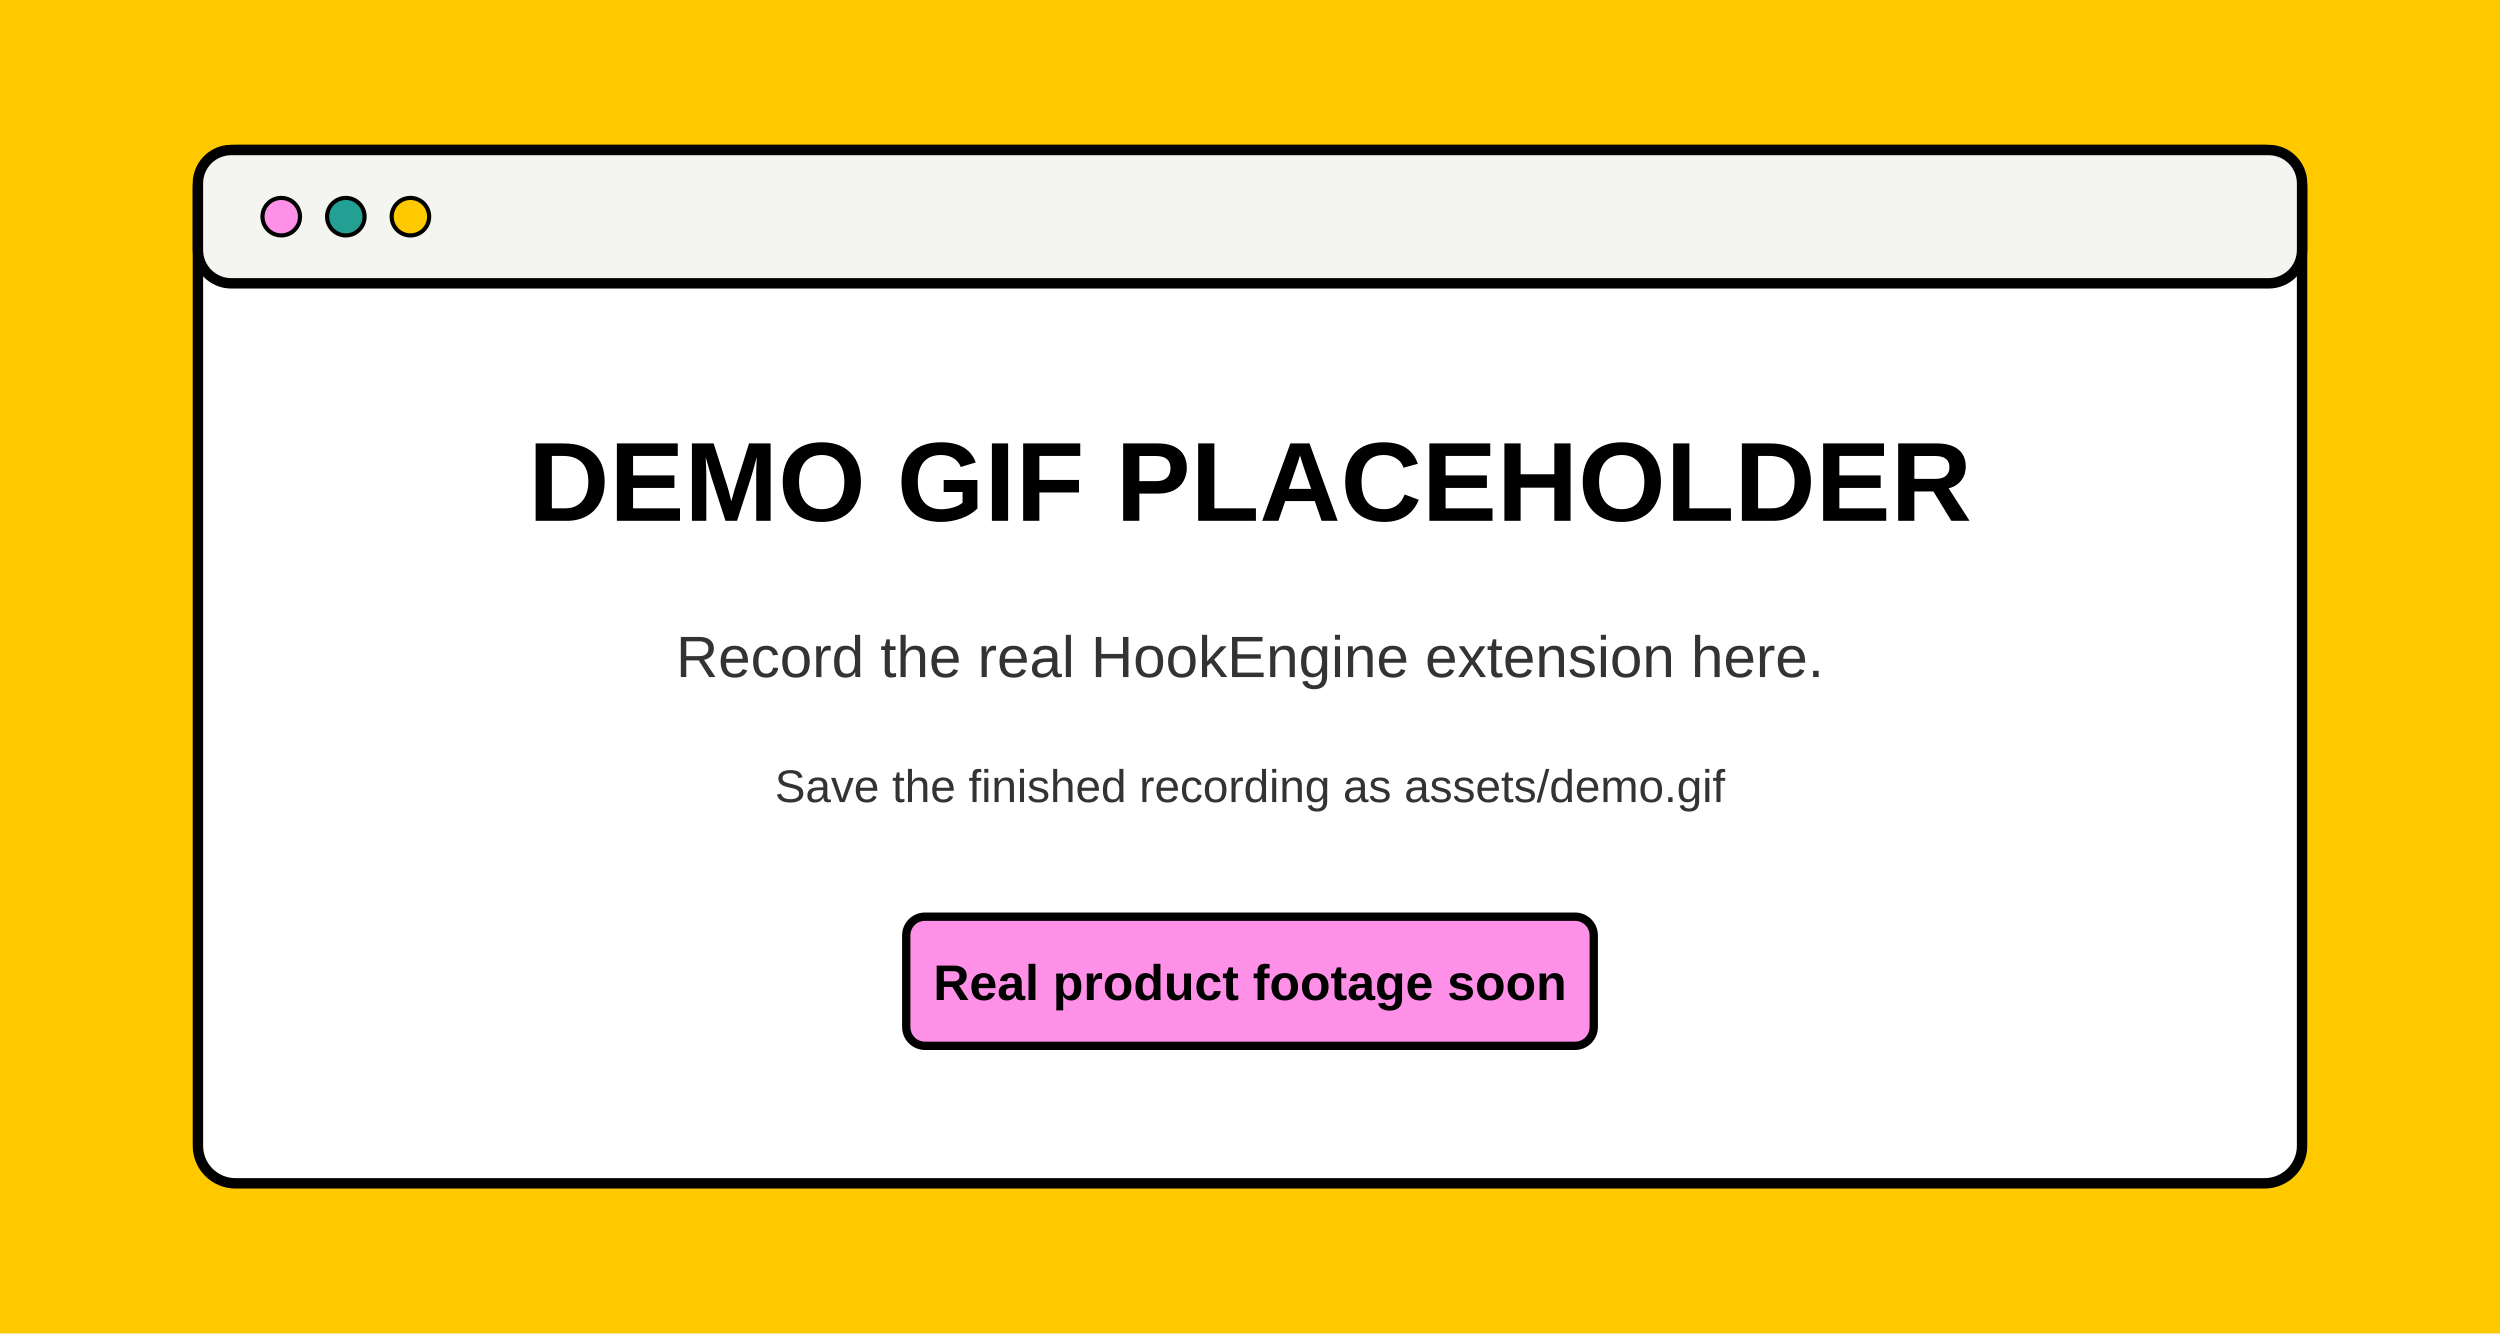
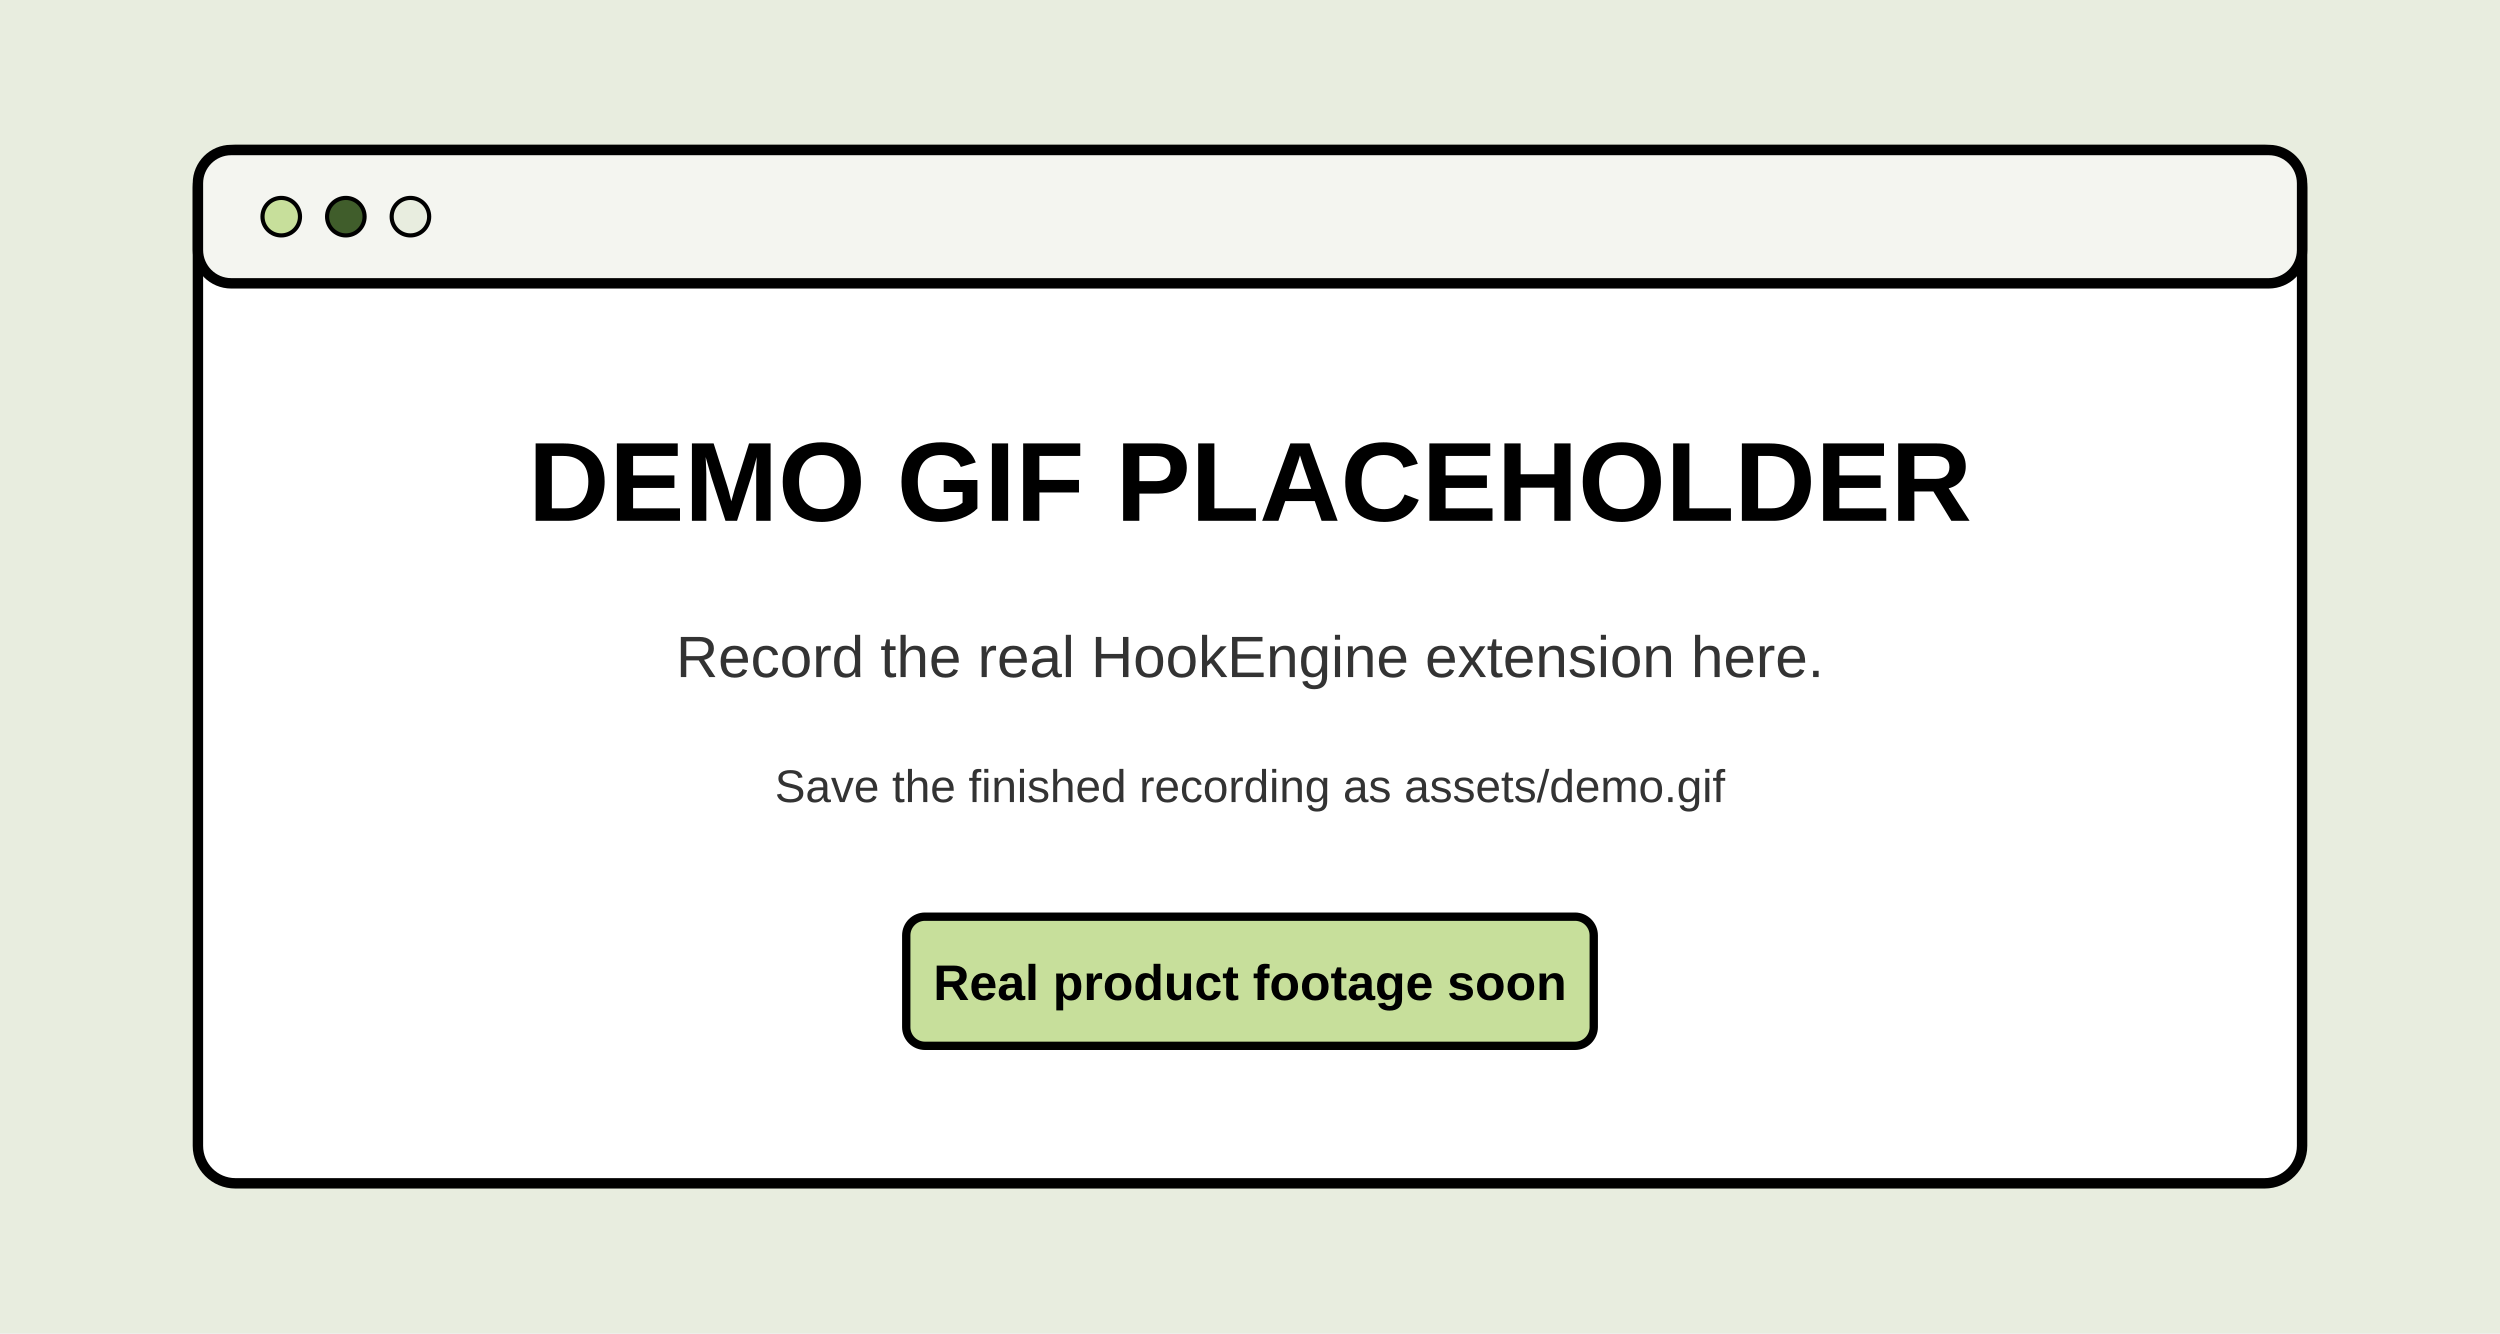
<svg xmlns="http://www.w3.org/2000/svg" viewBox="0 0 1200 640">
-   <rect width="1200" height="640" fill="#FFC900" />
+   <rect width="1200" height="640" fill="#E8EDDF" />
  <rect x="95" y="72" width="1010" height="496" rx="18" fill="#fff" stroke="#000" stroke-width="5" />
-   <rect x="95" y="72" width="1010" height="64" rx="16" fill="#F4F4F0" stroke="#000" stroke-width="5" />
-   <circle cx="135" cy="104" r="9" fill="#FF90E8" stroke="#000" stroke-width="2" />
-   <circle cx="166" cy="104" r="9" fill="#23A094" stroke="#000" stroke-width="2" />
-   <circle cx="197" cy="104" r="9" fill="#FFC900" stroke="#000" stroke-width="2" />
+   <rect x="95" y="72" width="1010" height="64" rx="16" fill="#F4F5F0" stroke="#000" stroke-width="5" />
+   <circle cx="135" cy="104" r="9" fill="#C7DF9B" stroke="#000" stroke-width="2" />
+   <circle cx="166" cy="104" r="9" fill="#405D2B" stroke="#000" stroke-width="2" />
+   <circle cx="197" cy="104" r="9" fill="#E8EDDF" stroke="#000" stroke-width="2" />
  <text x="600" y="250" fill="#000" font-family="Arial,sans-serif" font-size="54" font-weight="900" text-anchor="middle">DEMO GIF PLACEHOLDER</text>
  <text x="600" y="325" fill="#333" font-family="Arial,sans-serif" font-size="28" text-anchor="middle">Record the real HookEngine extension here.</text>
  <text x="600" y="385" fill="#333" font-family="Arial,sans-serif" font-size="22" text-anchor="middle">Save the finished recording as assets/demo.gif</text>
-   <rect x="435" y="440" width="330" height="62" rx="9" fill="#FF90E8" stroke="#000" stroke-width="4" />
+   <rect x="435" y="440" width="330" height="62" rx="9" fill="#C7DF9B" stroke="#000" stroke-width="4" />
  <text x="600" y="480" fill="#000" font-family="Arial,sans-serif" font-size="24" font-weight="800" text-anchor="middle">Real product footage soon</text>
</svg>
